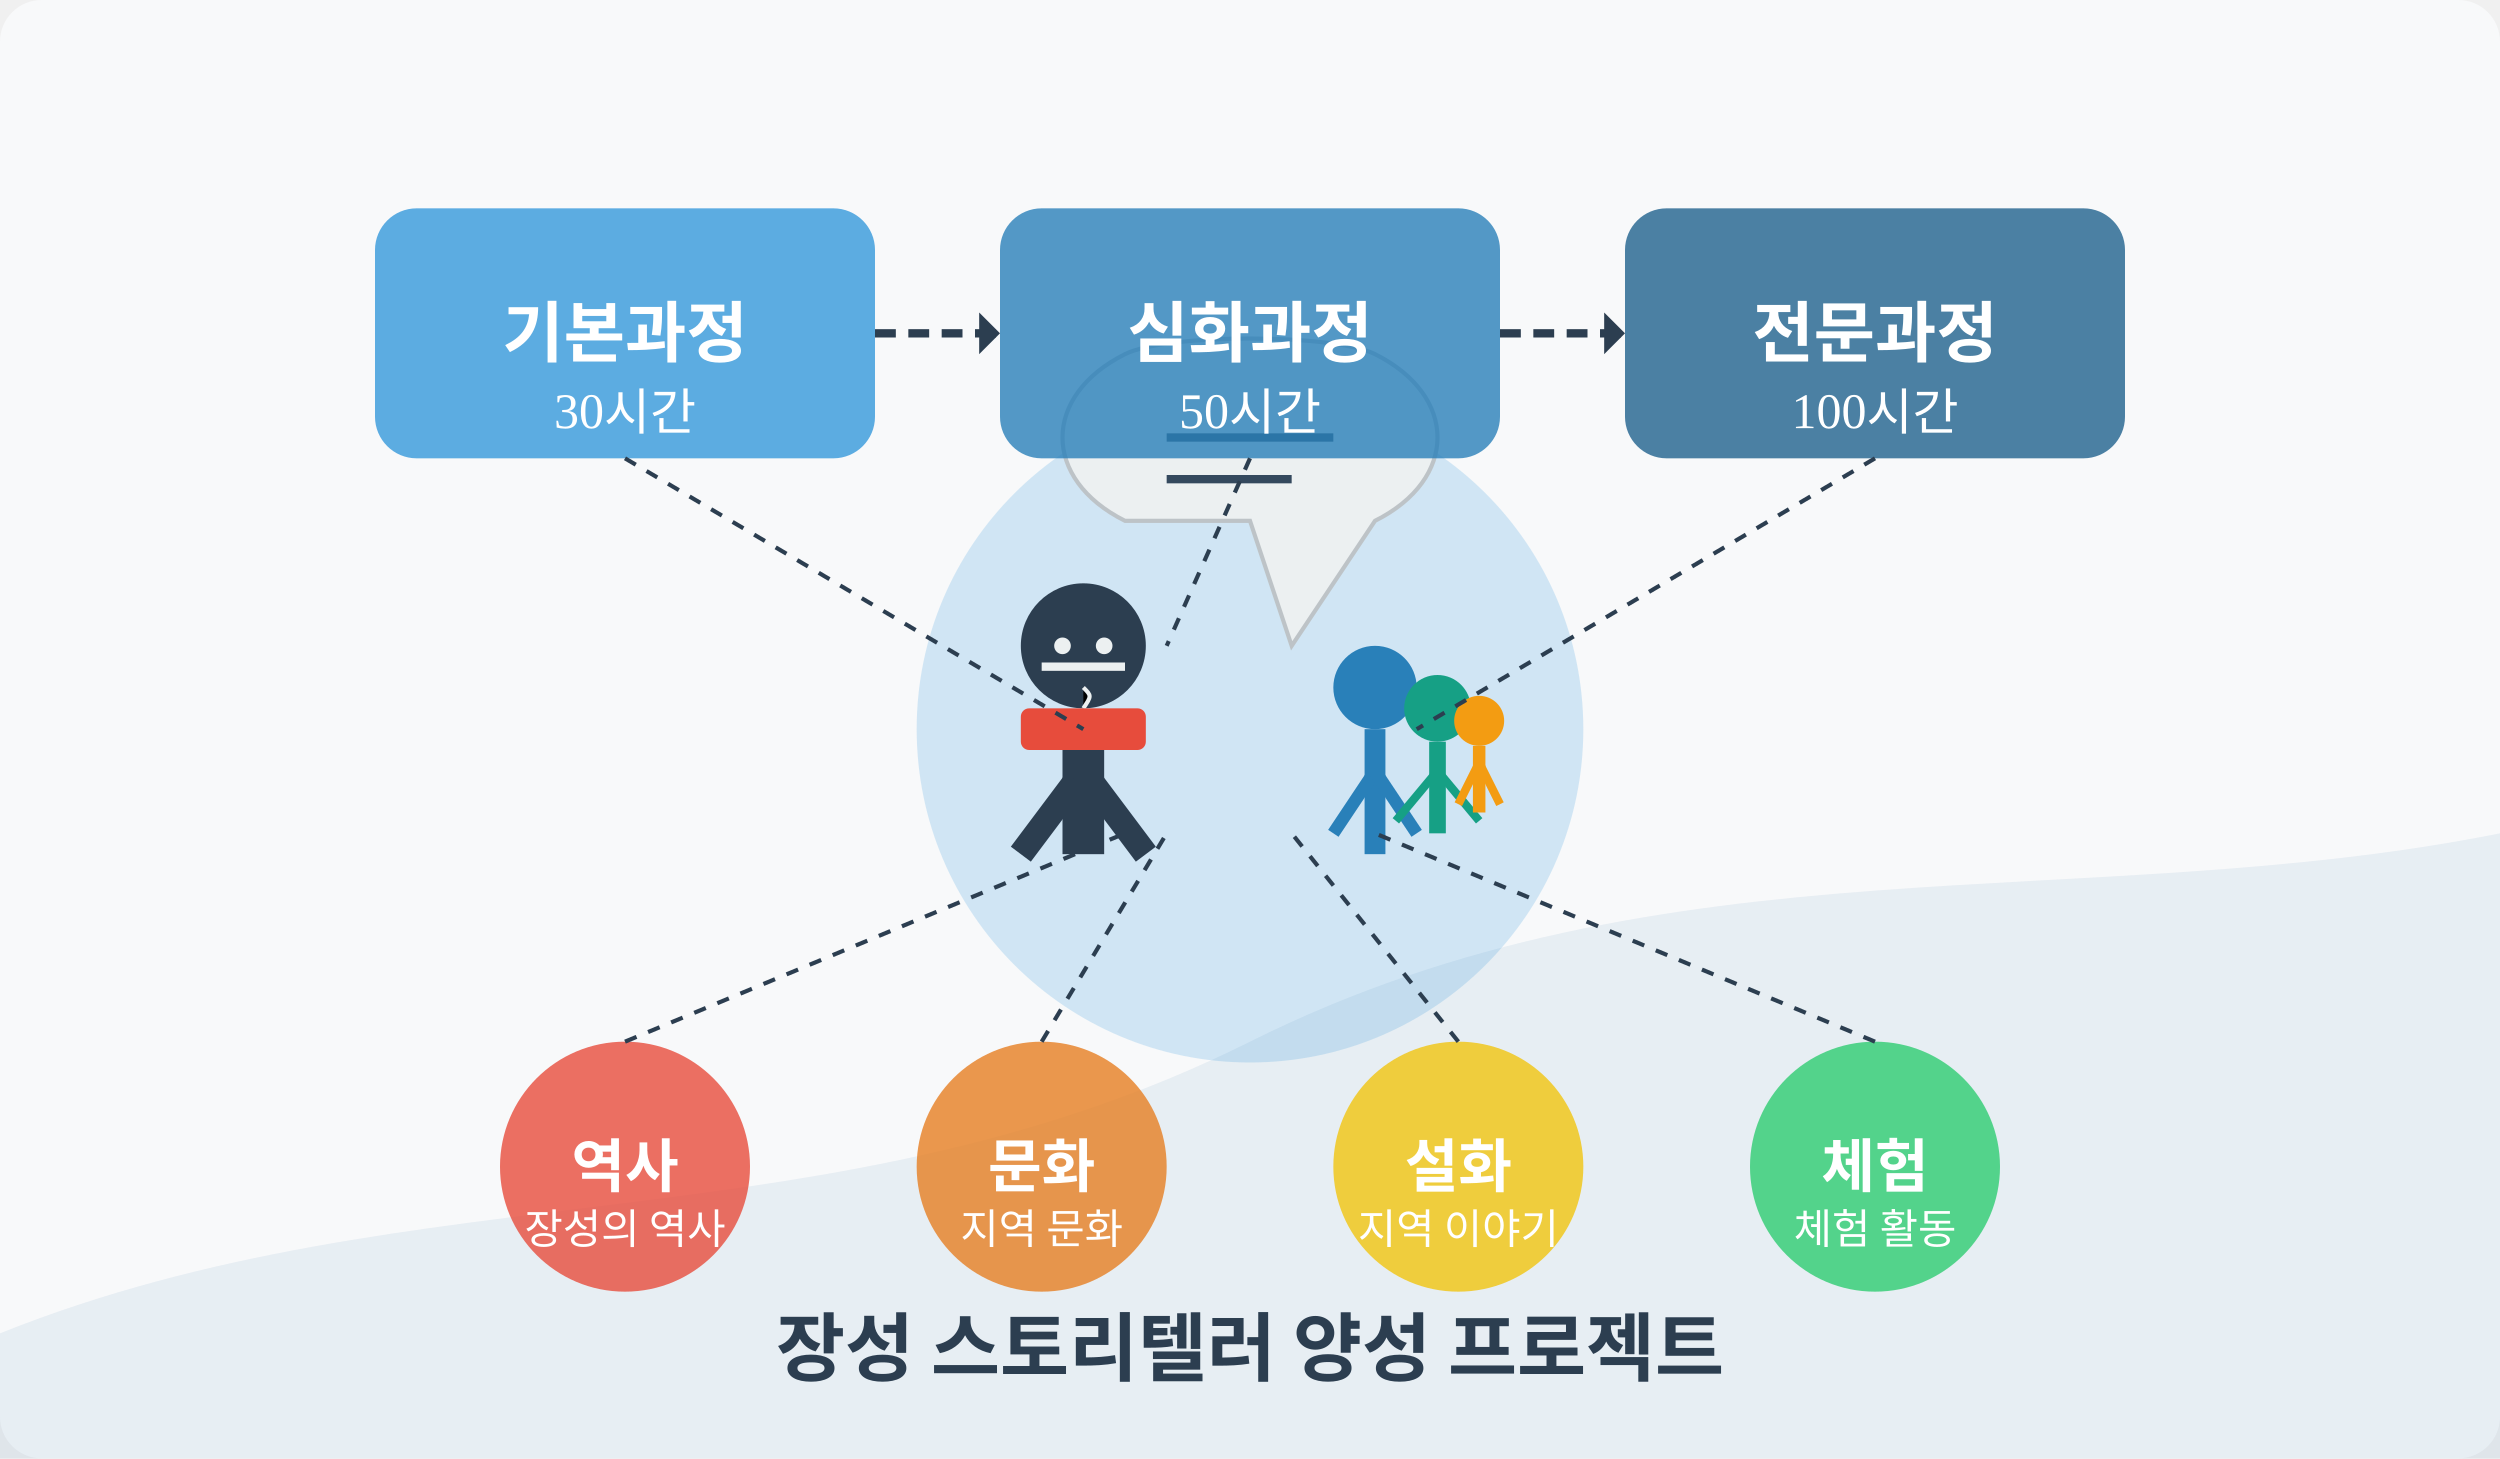
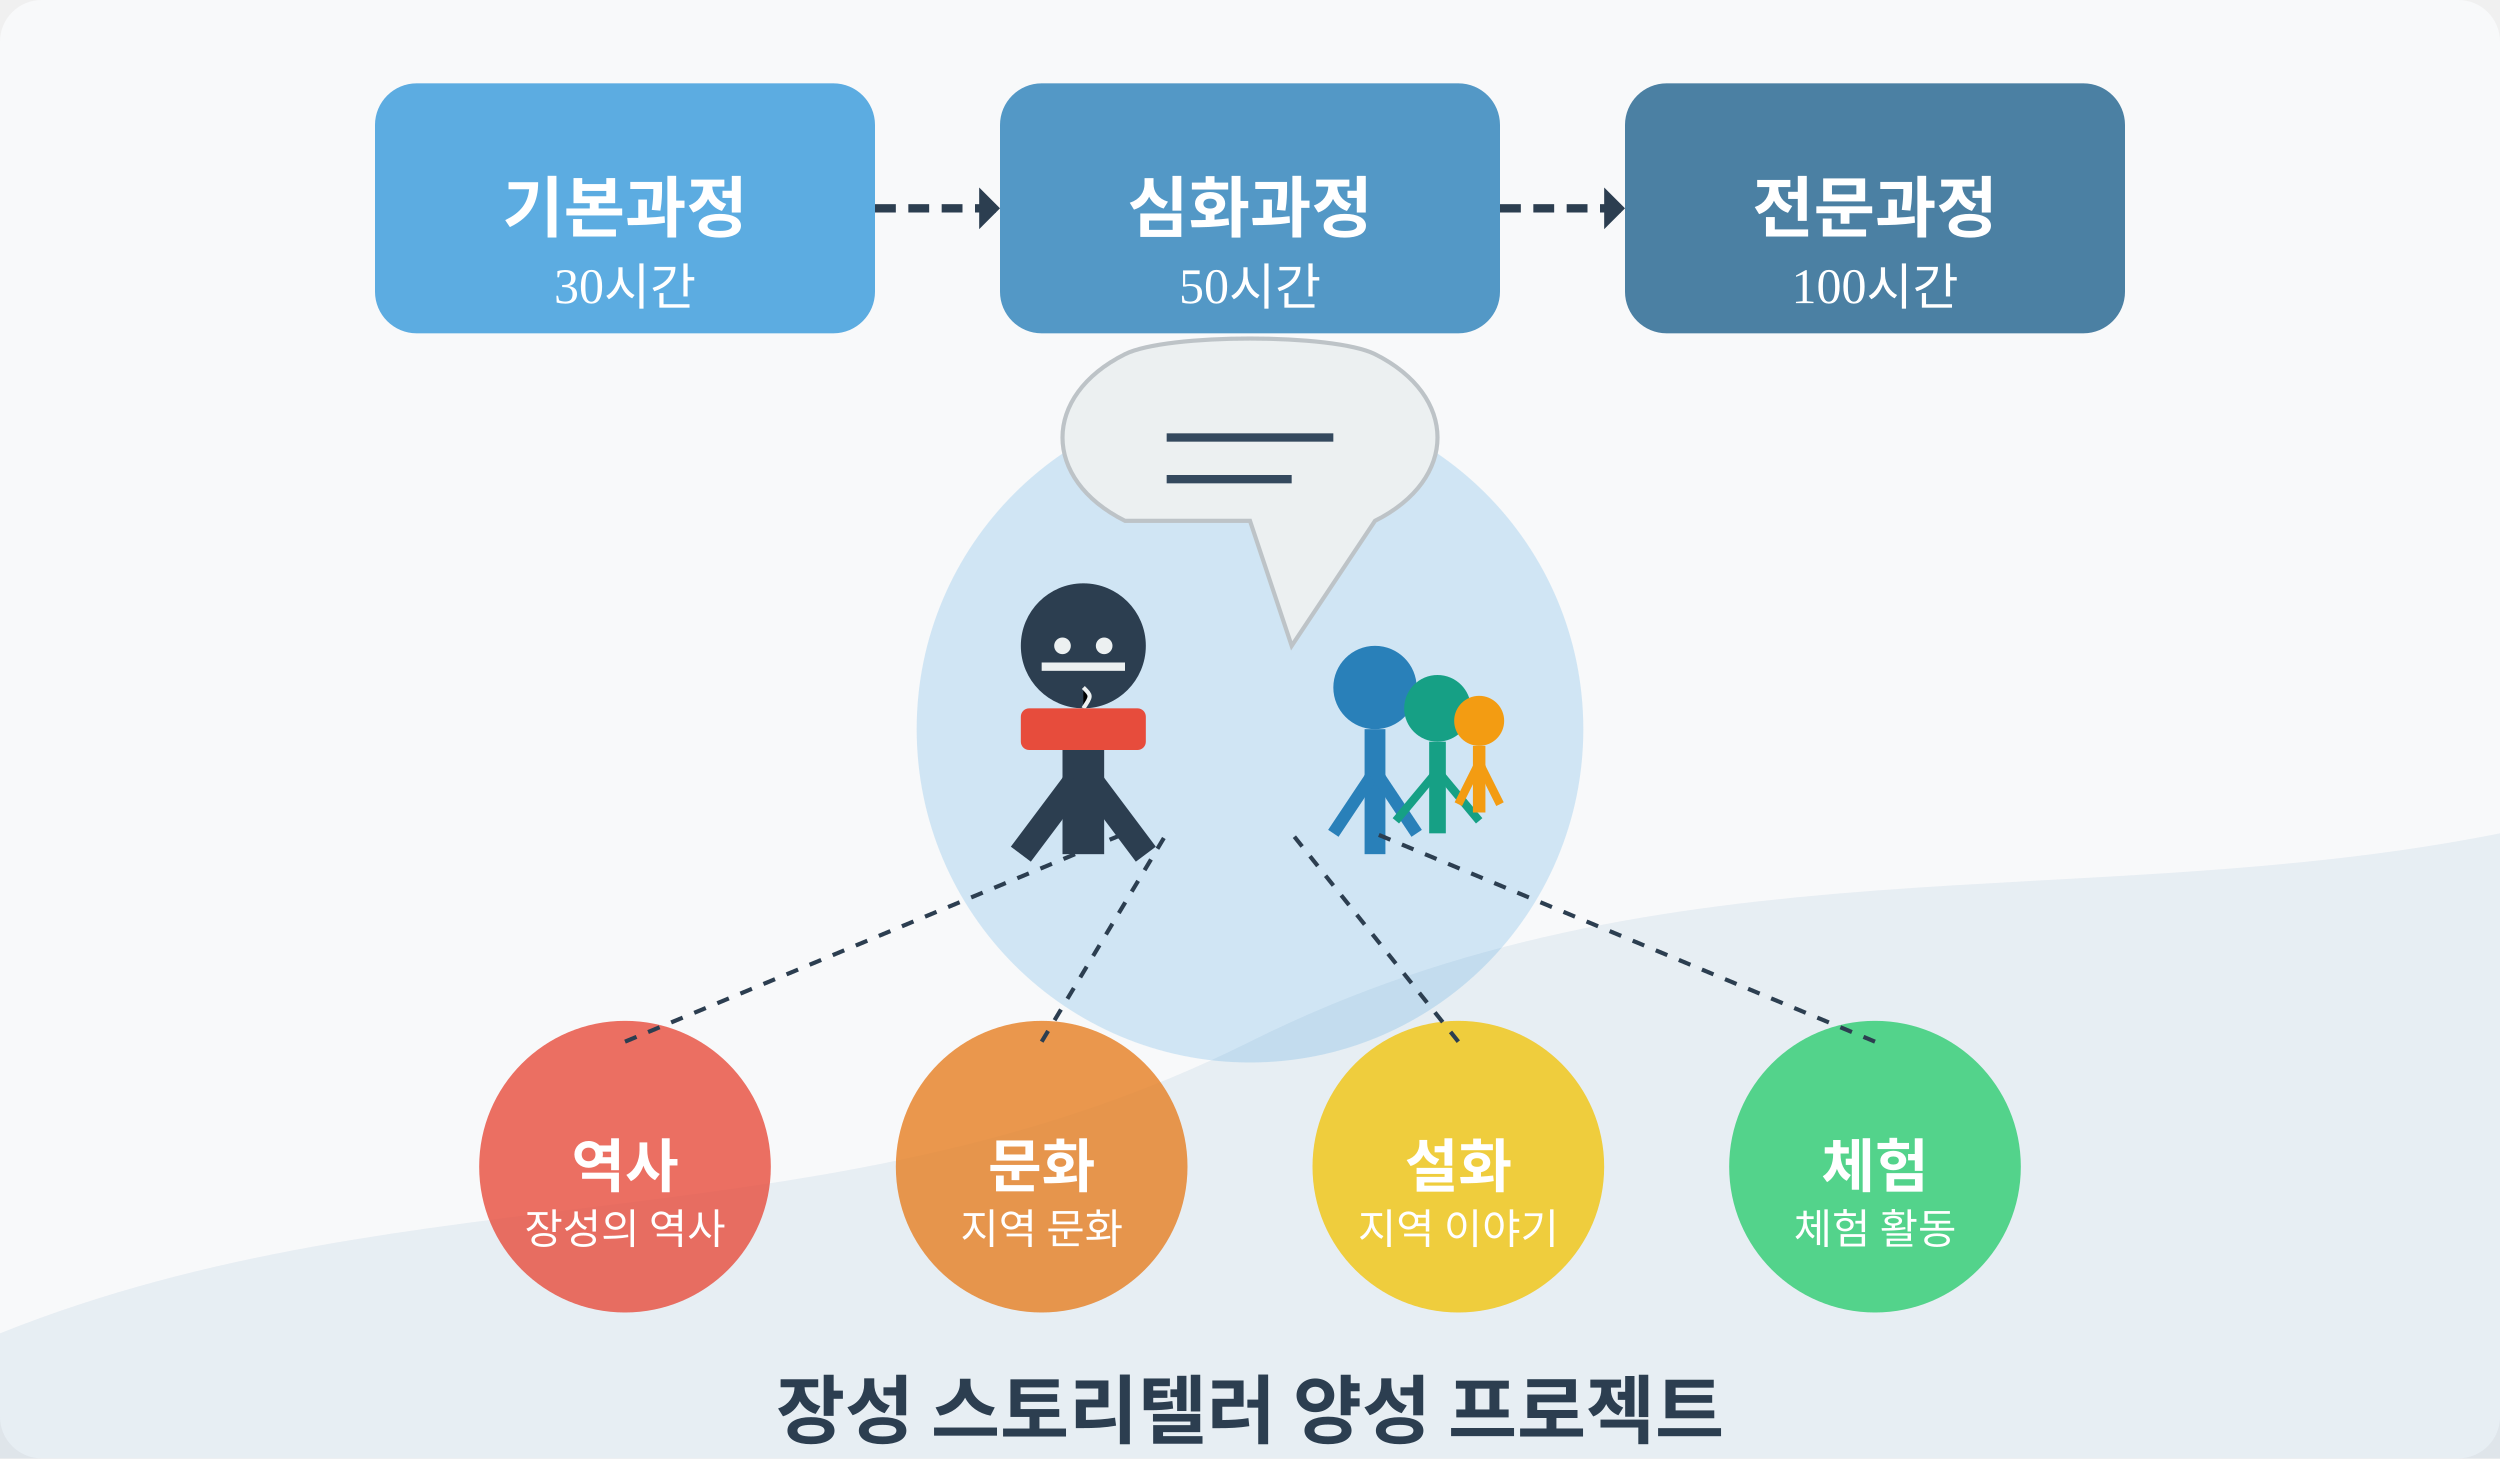
<svg xmlns="http://www.w3.org/2000/svg" width="600" height="350" viewBox="0 0 600 350">
  <rect width="600" height="350" fill="#f8f9fa" rx="10" ry="10" />
  <path d="M0,320 C100,280 200,300 300,250 C400,200 500,220 600,200 L600,350 L0,350 Z" fill="#4682b4" opacity="0.1" />
  <g transform="translate(300, 175)">
    <circle cx="0" cy="0" r="80" fill="#3498db" opacity="0.2" />
    <g transform="translate(-40, 0)">
      <circle cx="0" cy="-20" r="15" fill="#2c3e50" />
      <path d="M-10,-15 L10,-15" stroke="#ecf0f1" stroke-width="2" />
      <circle cx="-5" cy="-20" r="2" fill="#ecf0f1" />
      <circle cx="5" cy="-20" r="2" fill="#ecf0f1" />
      <path d="M0,-10 C2,-8 2,-8 0,-5" stroke="#ecf0f1" stroke-width="1" />
      <path d="M0,0 L0,30" stroke="#2c3e50" stroke-width="10" />
      <path d="M0,10 L-15,30" stroke="#2c3e50" stroke-width="6" />
      <path d="M0,10 L15,30" stroke="#2c3e50" stroke-width="6" />
      <rect x="-15" y="-5" width="30" height="10" rx="2" fill="#e74c3c" />
    </g>
    <g transform="translate(30, 10)">
      <circle cx="0" cy="-20" r="10" fill="#2980b9" />
      <path d="M0,-10 L0,20" stroke="#2980b9" stroke-width="5" />
      <path d="M0,0 L-10,15" stroke="#2980b9" stroke-width="3" />
      <path d="M0,0 L10,15" stroke="#2980b9" stroke-width="3" />
      <circle cx="15" cy="-15" r="8" fill="#16a085" />
      <path d="M15,-7 L15,15" stroke="#16a085" stroke-width="4" />
      <path d="M15,0 L5,12" stroke="#16a085" stroke-width="2" />
      <path d="M15,0 L25,12" stroke="#16a085" stroke-width="2" />
      <circle cx="25" cy="-12" r="6" fill="#f39c12" />
      <path d="M25,-6 L25,10" stroke="#f39c12" stroke-width="3" />
      <path d="M25,-2 L20,8" stroke="#f39c12" stroke-width="2" />
      <path d="M25,-2 L30,8" stroke="#f39c12" stroke-width="2" />
    </g>
    <path d="M-30,-50 C-50,-60 -50,-80 -30,-90 C-20,-95 20,-95 30,-90 C50,-80 50,-60 30,-50 L10,-20 L0,-50 Z" fill="#ecf0f1" stroke="#bdc3c7" stroke-width="1" />
    <line x1="-20" y1="-70" x2="20" y2="-70" stroke="#34495e" stroke-width="2" />
    <line x1="-20" y1="-60" x2="10" y2="-60" stroke="#34495e" stroke-width="2" />
  </g>
-   <g transform="translate(150, 80)">
+   <g transform="translate(150, 50)">
    <rect x="-60" y="-30" width="120" height="60" rx="10" fill="#3498db" opacity="0.8" />
    <text x="0" y="0" text-anchor="middle" dominant-baseline="middle" font-size="16" font-weight="bold" fill="#fff">기본과정</text>
    <text x="0" y="20" text-anchor="middle" dominant-baseline="middle" font-size="12" fill="#fff">30시간</text>
  </g>
-   <g transform="translate(300, 80)">
+   <g transform="translate(300, 50)">
    <rect x="-60" y="-30" width="120" height="60" rx="10" fill="#2980b9" opacity="0.8" />
    <text x="0" y="0" text-anchor="middle" dominant-baseline="middle" font-size="16" font-weight="bold" fill="#fff">심화과정</text>
    <text x="0" y="20" text-anchor="middle" dominant-baseline="middle" font-size="12" fill="#fff">50시간</text>
  </g>
-   <g transform="translate(450, 80)">
+   <g transform="translate(450, 50)">
    <rect x="-60" y="-30" width="120" height="60" rx="10" fill="#1f618d" opacity="0.8" />
    <text x="0" y="0" text-anchor="middle" dominant-baseline="middle" font-size="16" font-weight="bold" fill="#fff">전문과정</text>
    <text x="0" y="20" text-anchor="middle" dominant-baseline="middle" font-size="12" fill="#fff">100시간</text>
  </g>
-   <line x1="210" y1="80" x2="240" y2="80" stroke="#2c3e50" stroke-width="2" stroke-dasharray="5,3" />
-   <line x1="360" y1="80" x2="390" y2="80" stroke="#2c3e50" stroke-width="2" stroke-dasharray="5,3" />
-   <polygon points="240,80 235,75 235,85" fill="#2c3e50" />
-   <polygon points="390,80 385,75 385,85" fill="#2c3e50" />
+   <g transform="translate(0, -30)">
+     <line x1="210" y1="80" x2="240" y2="80" stroke="#2c3e50" stroke-width="2" stroke-dasharray="5,3" />
+     <line x1="360" y1="80" x2="390" y2="80" stroke="#2c3e50" stroke-width="2" stroke-dasharray="5,3" />
+     <polygon points="240,80 235,75 235,85" fill="#2c3e50" />
+     <polygon points="390,80 385,75 385,85" fill="#2c3e50" />
+   </g>
  <g transform="translate(150, 280)">
-     <circle cx="0" cy="0" r="30" fill="#e74c3c" opacity="0.8" />
+     <circle cx="0" cy="0" r="35" fill="#e74c3c" opacity="0.8" />
    <text x="0" y="0" text-anchor="middle" dominant-baseline="middle" font-size="14" font-weight="bold" fill="#fff">역사</text>
    <text x="0" y="15" text-anchor="middle" dominant-baseline="middle" font-size="10" fill="#fff">장성의 역사</text>
  </g>
  <g transform="translate(250, 280)">
-     <circle cx="0" cy="0" r="30" fill="#e67e22" opacity="0.8" />
+     <circle cx="0" cy="0" r="35" fill="#e67e22" opacity="0.8" />
    <text x="0" y="0" text-anchor="middle" dominant-baseline="middle" font-size="14" font-weight="bold" fill="#fff">문화</text>
    <text x="0" y="15" text-anchor="middle" dominant-baseline="middle" font-size="10" fill="#fff">지역 문화</text>
  </g>
  <g transform="translate(350, 280)">
-     <circle cx="0" cy="0" r="30" fill="#f1c40f" opacity="0.8" />
+     <circle cx="0" cy="0" r="35" fill="#f1c40f" opacity="0.8" />
    <text x="0" y="0" text-anchor="middle" dominant-baseline="middle" font-size="14" font-weight="bold" fill="#fff">설화</text>
    <text x="0" y="15" text-anchor="middle" dominant-baseline="middle" font-size="10" fill="#fff">지역 이야기</text>
  </g>
  <g transform="translate(450, 280)">
-     <circle cx="0" cy="0" r="30" fill="#2ecc71" opacity="0.8" />
+     <circle cx="0" cy="0" r="35" fill="#2ecc71" opacity="0.8" />
    <text x="0" y="0" text-anchor="middle" dominant-baseline="middle" font-size="14" font-weight="bold" fill="#fff">체험</text>
    <text x="0" y="15" text-anchor="middle" dominant-baseline="middle" font-size="10" fill="#fff">체험 활동</text>
  </g>
-   <line x1="150" y1="110" x2="260" y2="175" stroke="#2c3e50" stroke-width="1" stroke-dasharray="3,3" />
-   <line x1="300" y1="110" x2="280" y2="155" stroke="#2c3e50" stroke-width="1" stroke-dasharray="3,3" />
-   <line x1="450" y1="110" x2="340" y2="175" stroke="#2c3e50" stroke-width="1" stroke-dasharray="3,3" />
  <line x1="150" y1="250" x2="270" y2="200" stroke="#2c3e50" stroke-width="1" stroke-dasharray="3,3" />
  <line x1="250" y1="250" x2="280" y2="200" stroke="#2c3e50" stroke-width="1" stroke-dasharray="3,3" />
  <line x1="350" y1="250" x2="310" y2="200" stroke="#2c3e50" stroke-width="1" stroke-dasharray="3,3" />
  <line x1="450" y1="250" x2="330" y2="200" stroke="#2c3e50" stroke-width="1" stroke-dasharray="3,3" />
-   <text x="300" y="330" text-anchor="middle" font-size="18" font-weight="bold" fill="#2c3e50">장성 스토리텔러 양성 프로젝트</text>
+   <text x="300" y="345" text-anchor="middle" font-size="18" font-weight="bold" fill="#2c3e50">장성 스토리텔러 양성 프로젝트</text>
</svg>
